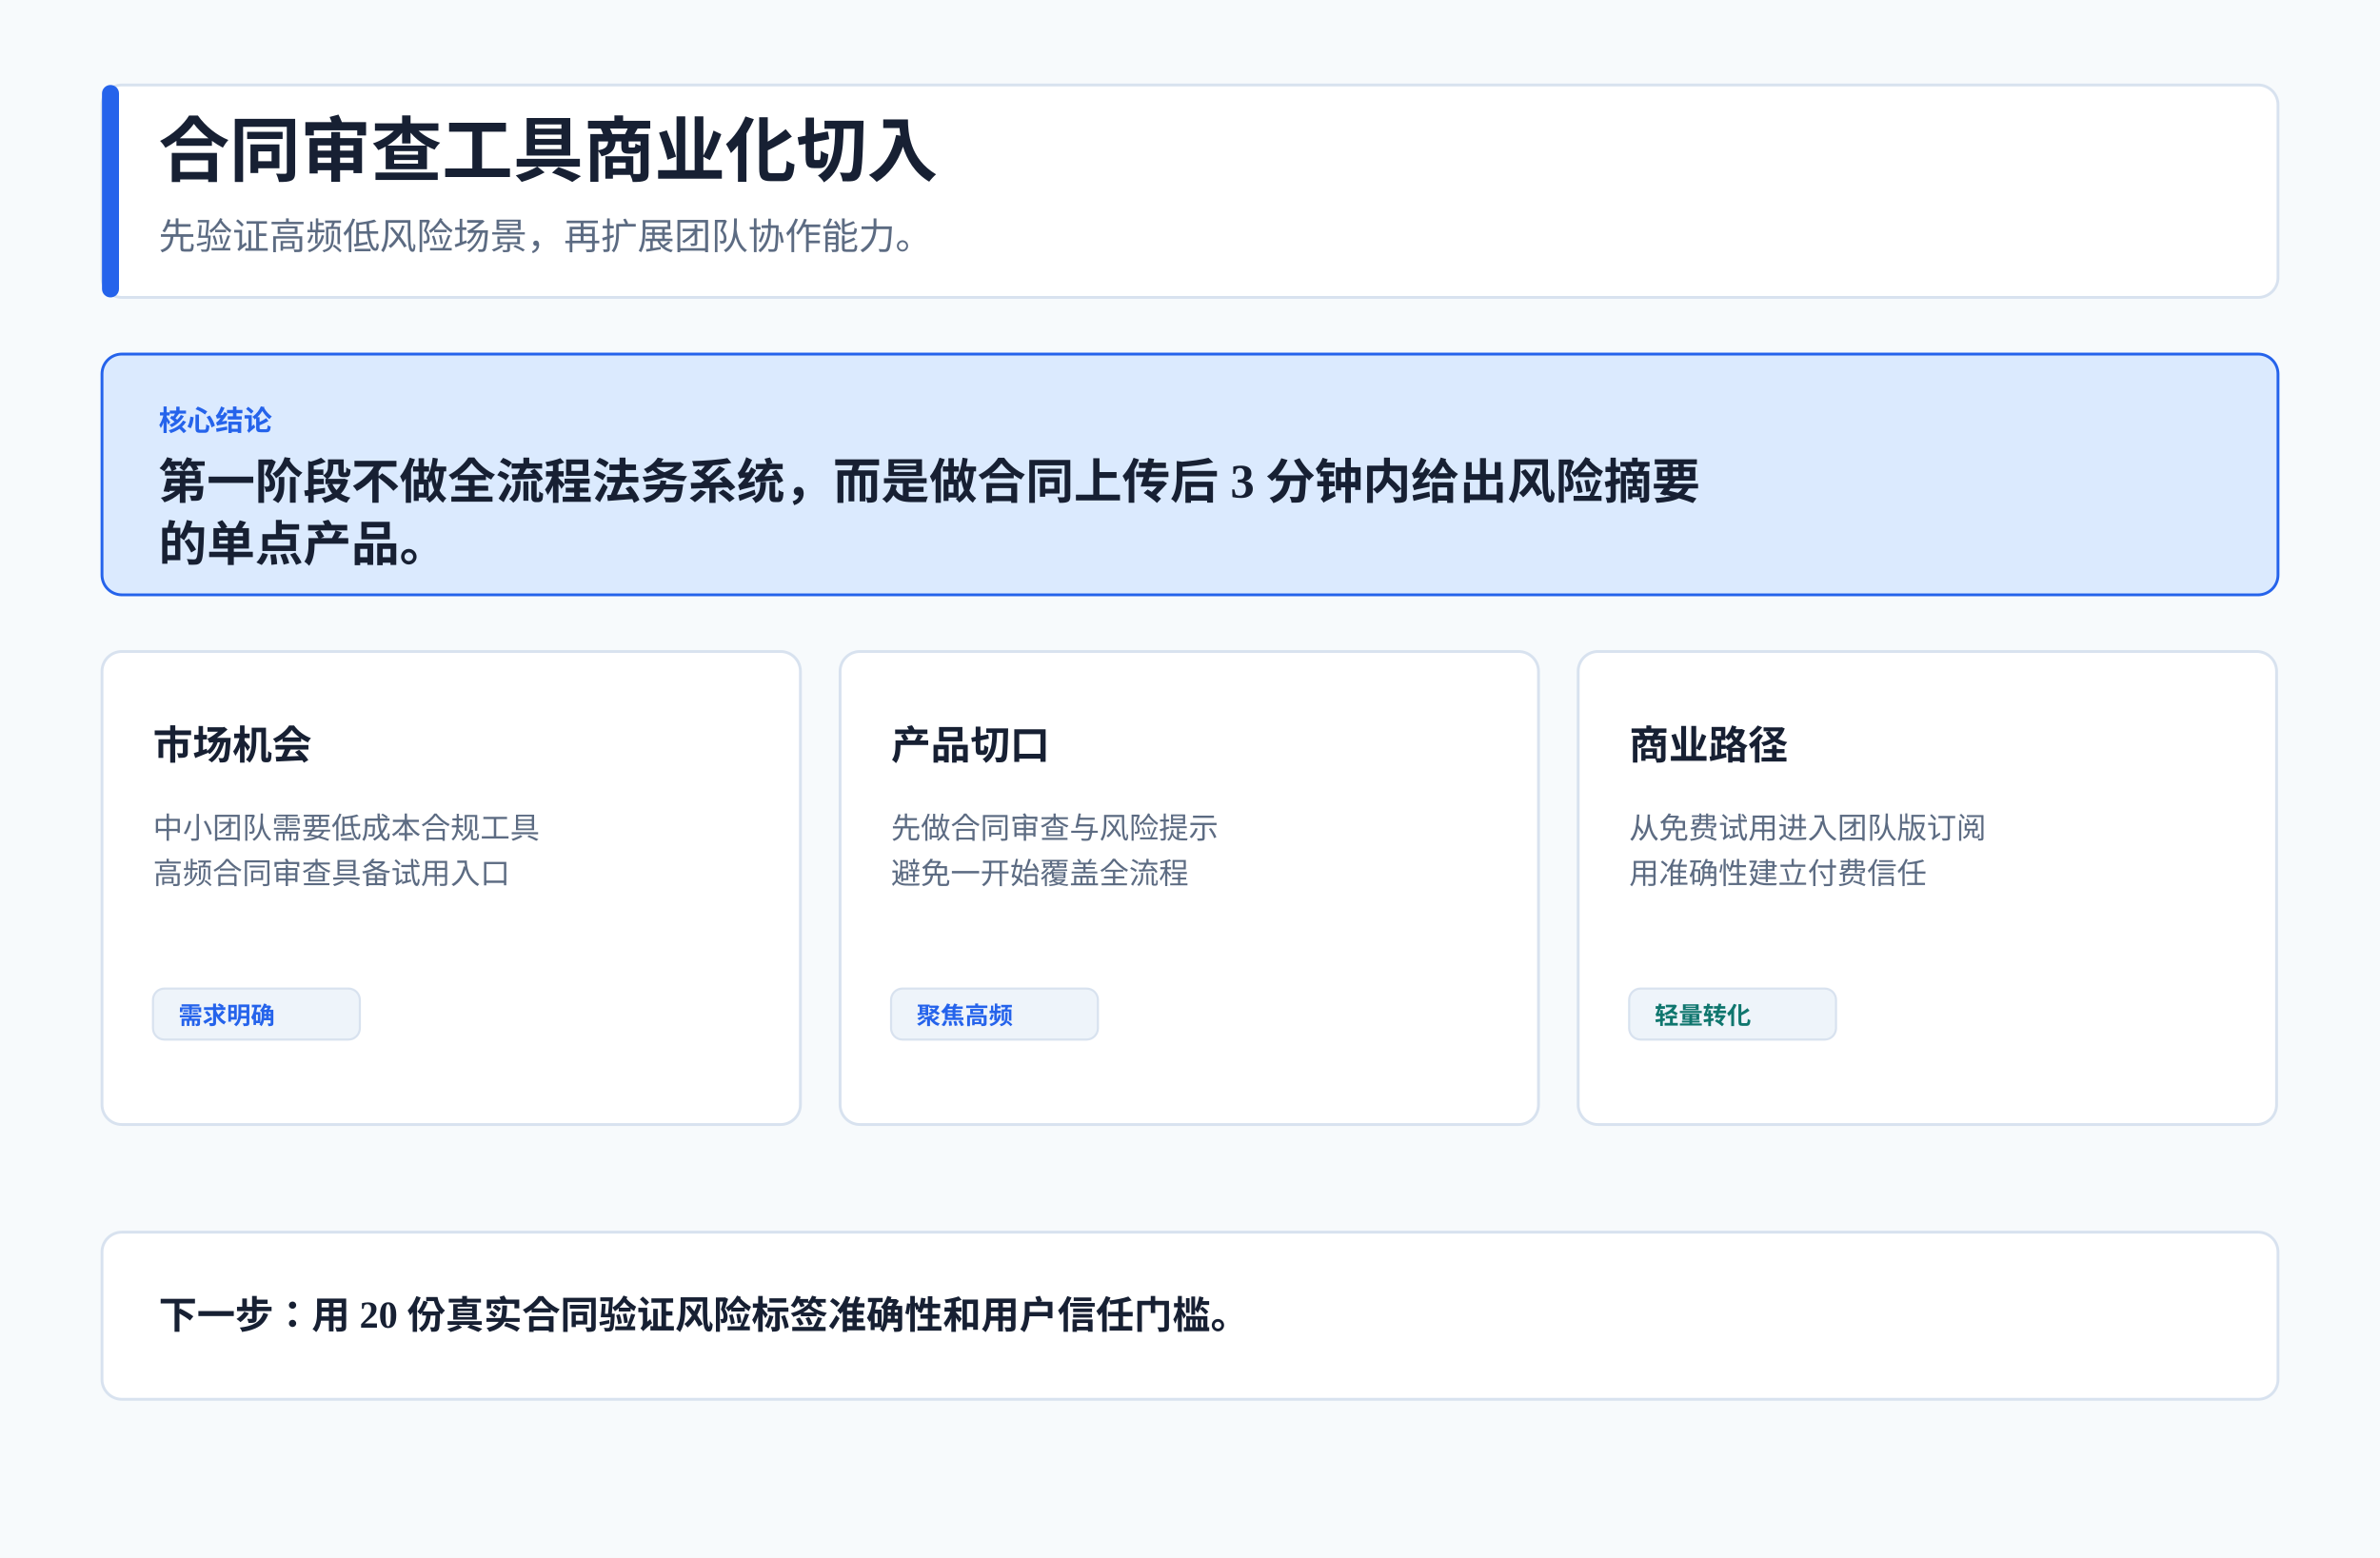
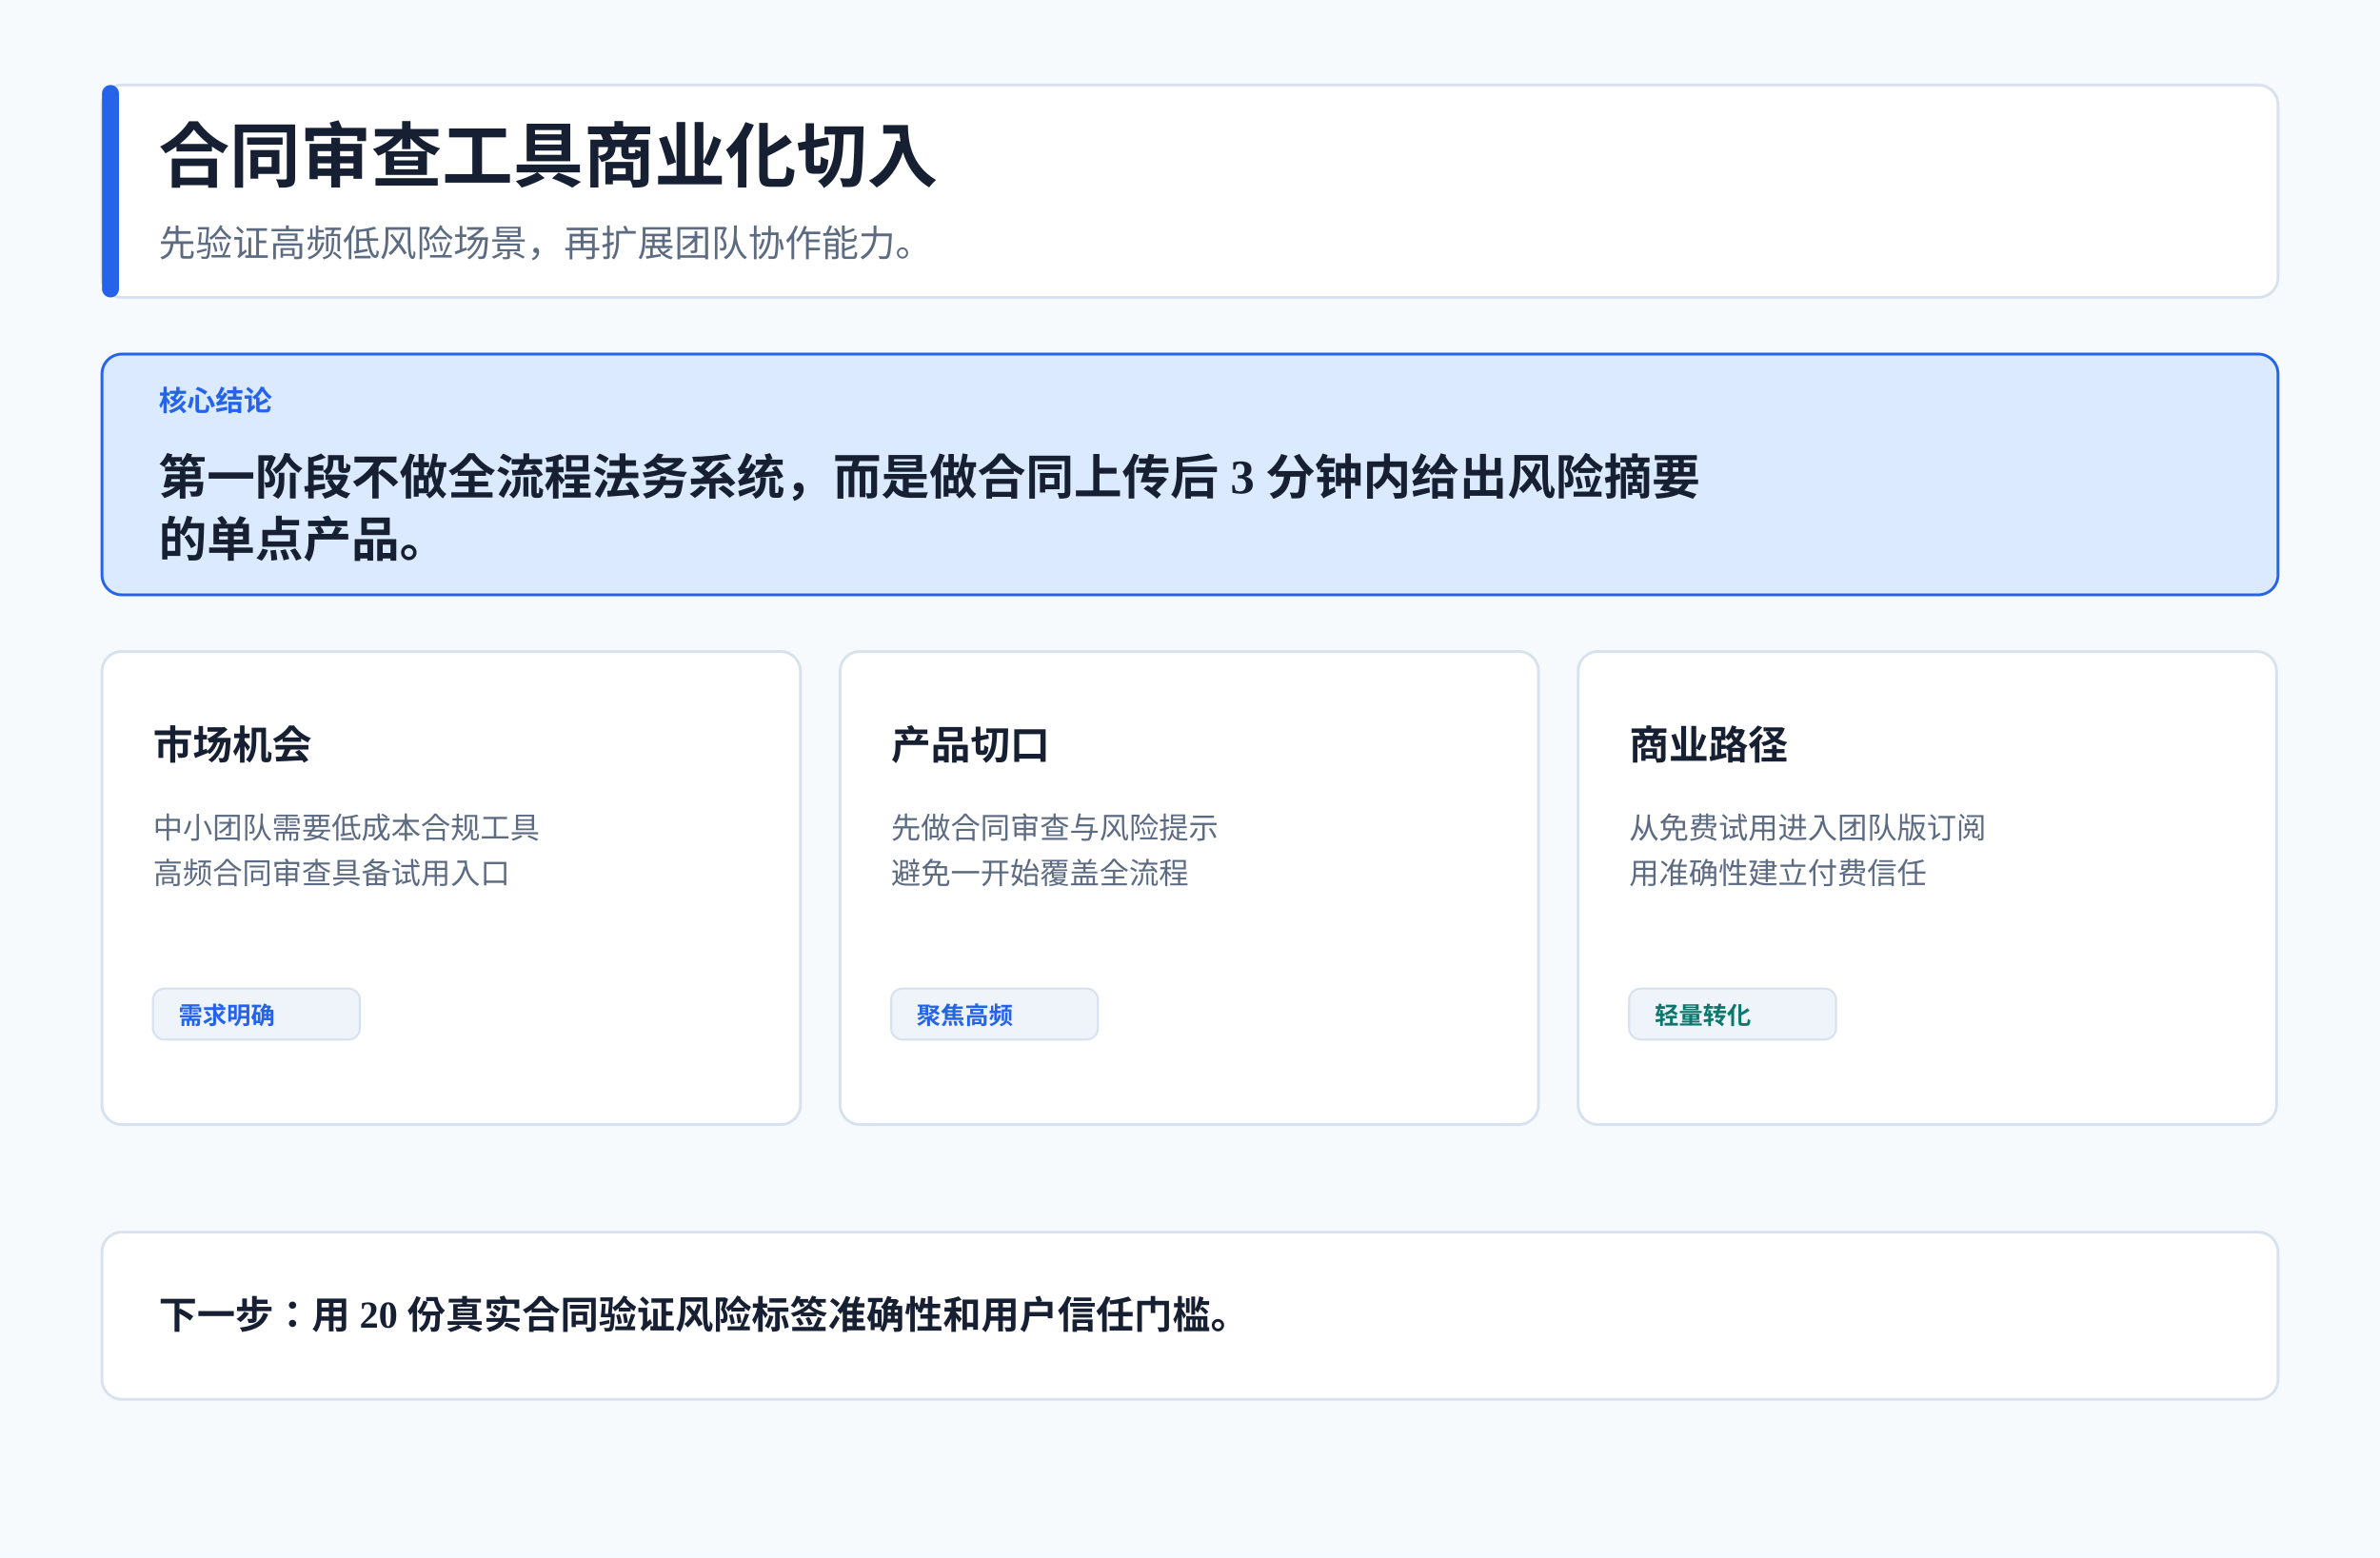
<svg xmlns="http://www.w3.org/2000/svg" width="1680" height="1100" viewBox="0 0 1680 1100">
  <defs>
    <marker id="arrow" markerWidth="12" markerHeight="12" refX="9" refY="4" orient="auto" markerUnits="strokeWidth">
      <path d="M0 0 L10 4 L0 8 z" fill="#2563EB" />
    </marker>
  </defs>
  <rect x="0" y="0" width="1680" height="1100" fill="#F7FAFC" />
  <rect x="72" y="60" width="1536" height="150" rx="14" fill="#FFFFFF" stroke="#D8E2EF" stroke-width="2" />
  <rect x="72" y="60" width="12" height="150" rx="6" fill="#2563EB" />
-   <text x="112" y="124" font-size="50" fill="#172033" font-weight="700">
+   <text x="112" y="128" font-size="50" fill="#172033" font-weight="700">
    <tspan x="112" dy="0">合同审查工具商业化切入</tspan>
  </text>
-   <text x="112" y="176" font-size="26" fill="#5C6B82" font-weight="400">
+   <text x="112" y="181" font-size="26" fill="#5C6B82" font-weight="400">
    <tspan x="112" dy="0">先验证高频低风险场景，再扩展团队协作能力。</tspan>
  </text>
  <rect x="72" y="250" width="1536" height="170" rx="14" fill="#DBEAFE" stroke="#2563EB" stroke-width="2" />
-   <text x="112" y="304" font-size="20" fill="#2563EB" font-weight="700">
+   <text x="112" y="290" font-size="20" fill="#2563EB" font-weight="700">
    <tspan x="112" dy="0">核心结论</tspan>
  </text>
-   <text x="112" y="352" font-size="34" fill="#172033" font-weight="700">
+   <text x="112" y="349" font-size="34" fill="#172033" font-weight="700">
    <tspan x="112" dy="0">第一阶段不做全流程法务系统，而是做合同上传后 3 分钟内给出风险摘要</tspan>
    <tspan x="112" dy="44">的单点产品。</tspan>
  </text>
  <rect x="72" y="460" width="493" height="334" rx="14" fill="#FFFFFF" stroke="#D8E2EF" stroke-width="2" />
  <text x="108" y="536" font-size="28" fill="#172033" font-weight="700">
    <tspan x="108" dy="0">市场机会</tspan>
  </text>
  <text x="108" y="592" font-size="21" fill="#5C6B82" font-weight="400">
    <tspan x="108" dy="0">中小团队需要低成本合规工具</tspan>
    <tspan x="108" dy="32">高频合同审查具备试用入口</tspan>
  </text>
  <rect x="108" y="698" width="146" height="36" rx="8" fill="#EEF4FA" stroke="#D8E2EF" stroke-width="1.5" />
  <text x="126" y="723" font-size="17" fill="#2563EB" font-weight="700">
    <tspan x="126" dy="0">需求明确</tspan>
  </text>
  <rect x="593" y="460" width="493" height="334" rx="14" fill="#FFFFFF" stroke="#D8E2EF" stroke-width="2" />
  <text x="629" y="536" font-size="28" fill="#172033" font-weight="700">
    <tspan x="629" dy="0">产品切口</tspan>
  </text>
  <text x="629" y="592" font-size="21" fill="#5C6B82" font-weight="400">
    <tspan x="629" dy="0">先做合同审查与风险提示</tspan>
    <tspan x="629" dy="32">避免一开始覆盖全流程</tspan>
  </text>
  <rect x="629" y="698" width="146" height="36" rx="8" fill="#EEF4FA" stroke="#D8E2EF" stroke-width="1.5" />
  <text x="647" y="723" font-size="17" fill="#2563EB" font-weight="700">
    <tspan x="647" dy="0">聚焦高频</tspan>
  </text>
  <rect x="1114" y="460" width="493" height="334" rx="14" fill="#FFFFFF" stroke="#D8E2EF" stroke-width="2" />
  <text x="1150" y="536" font-size="28" fill="#172033" font-weight="700">
    <tspan x="1150" dy="0">商业路径</tspan>
  </text>
  <text x="1150" y="592" font-size="21" fill="#5C6B82" font-weight="400">
    <tspan x="1150" dy="0">从免费试用进入团队版订阅</tspan>
    <tspan x="1150" dy="32">用准确性建立付费信任</tspan>
  </text>
  <rect x="1150" y="698" width="146" height="36" rx="8" fill="#EEF4FA" stroke="#D8E2EF" stroke-width="1.5" />
  <text x="1168" y="723" font-size="17" fill="#0F766E" font-weight="700">
    <tspan x="1168" dy="0">轻量转化</tspan>
  </text>
  <rect x="72" y="870" width="1536" height="118" rx="14" fill="#FFFFFF" stroke="#D8E2EF" stroke-width="2" />
  <text x="112" y="938" font-size="27" fill="#172033" font-weight="700">
    <tspan x="112" dy="0">下一步：用 20 份真实合同验证风险标签准确性和用户信任门槛。</tspan>
  </text>
</svg>
